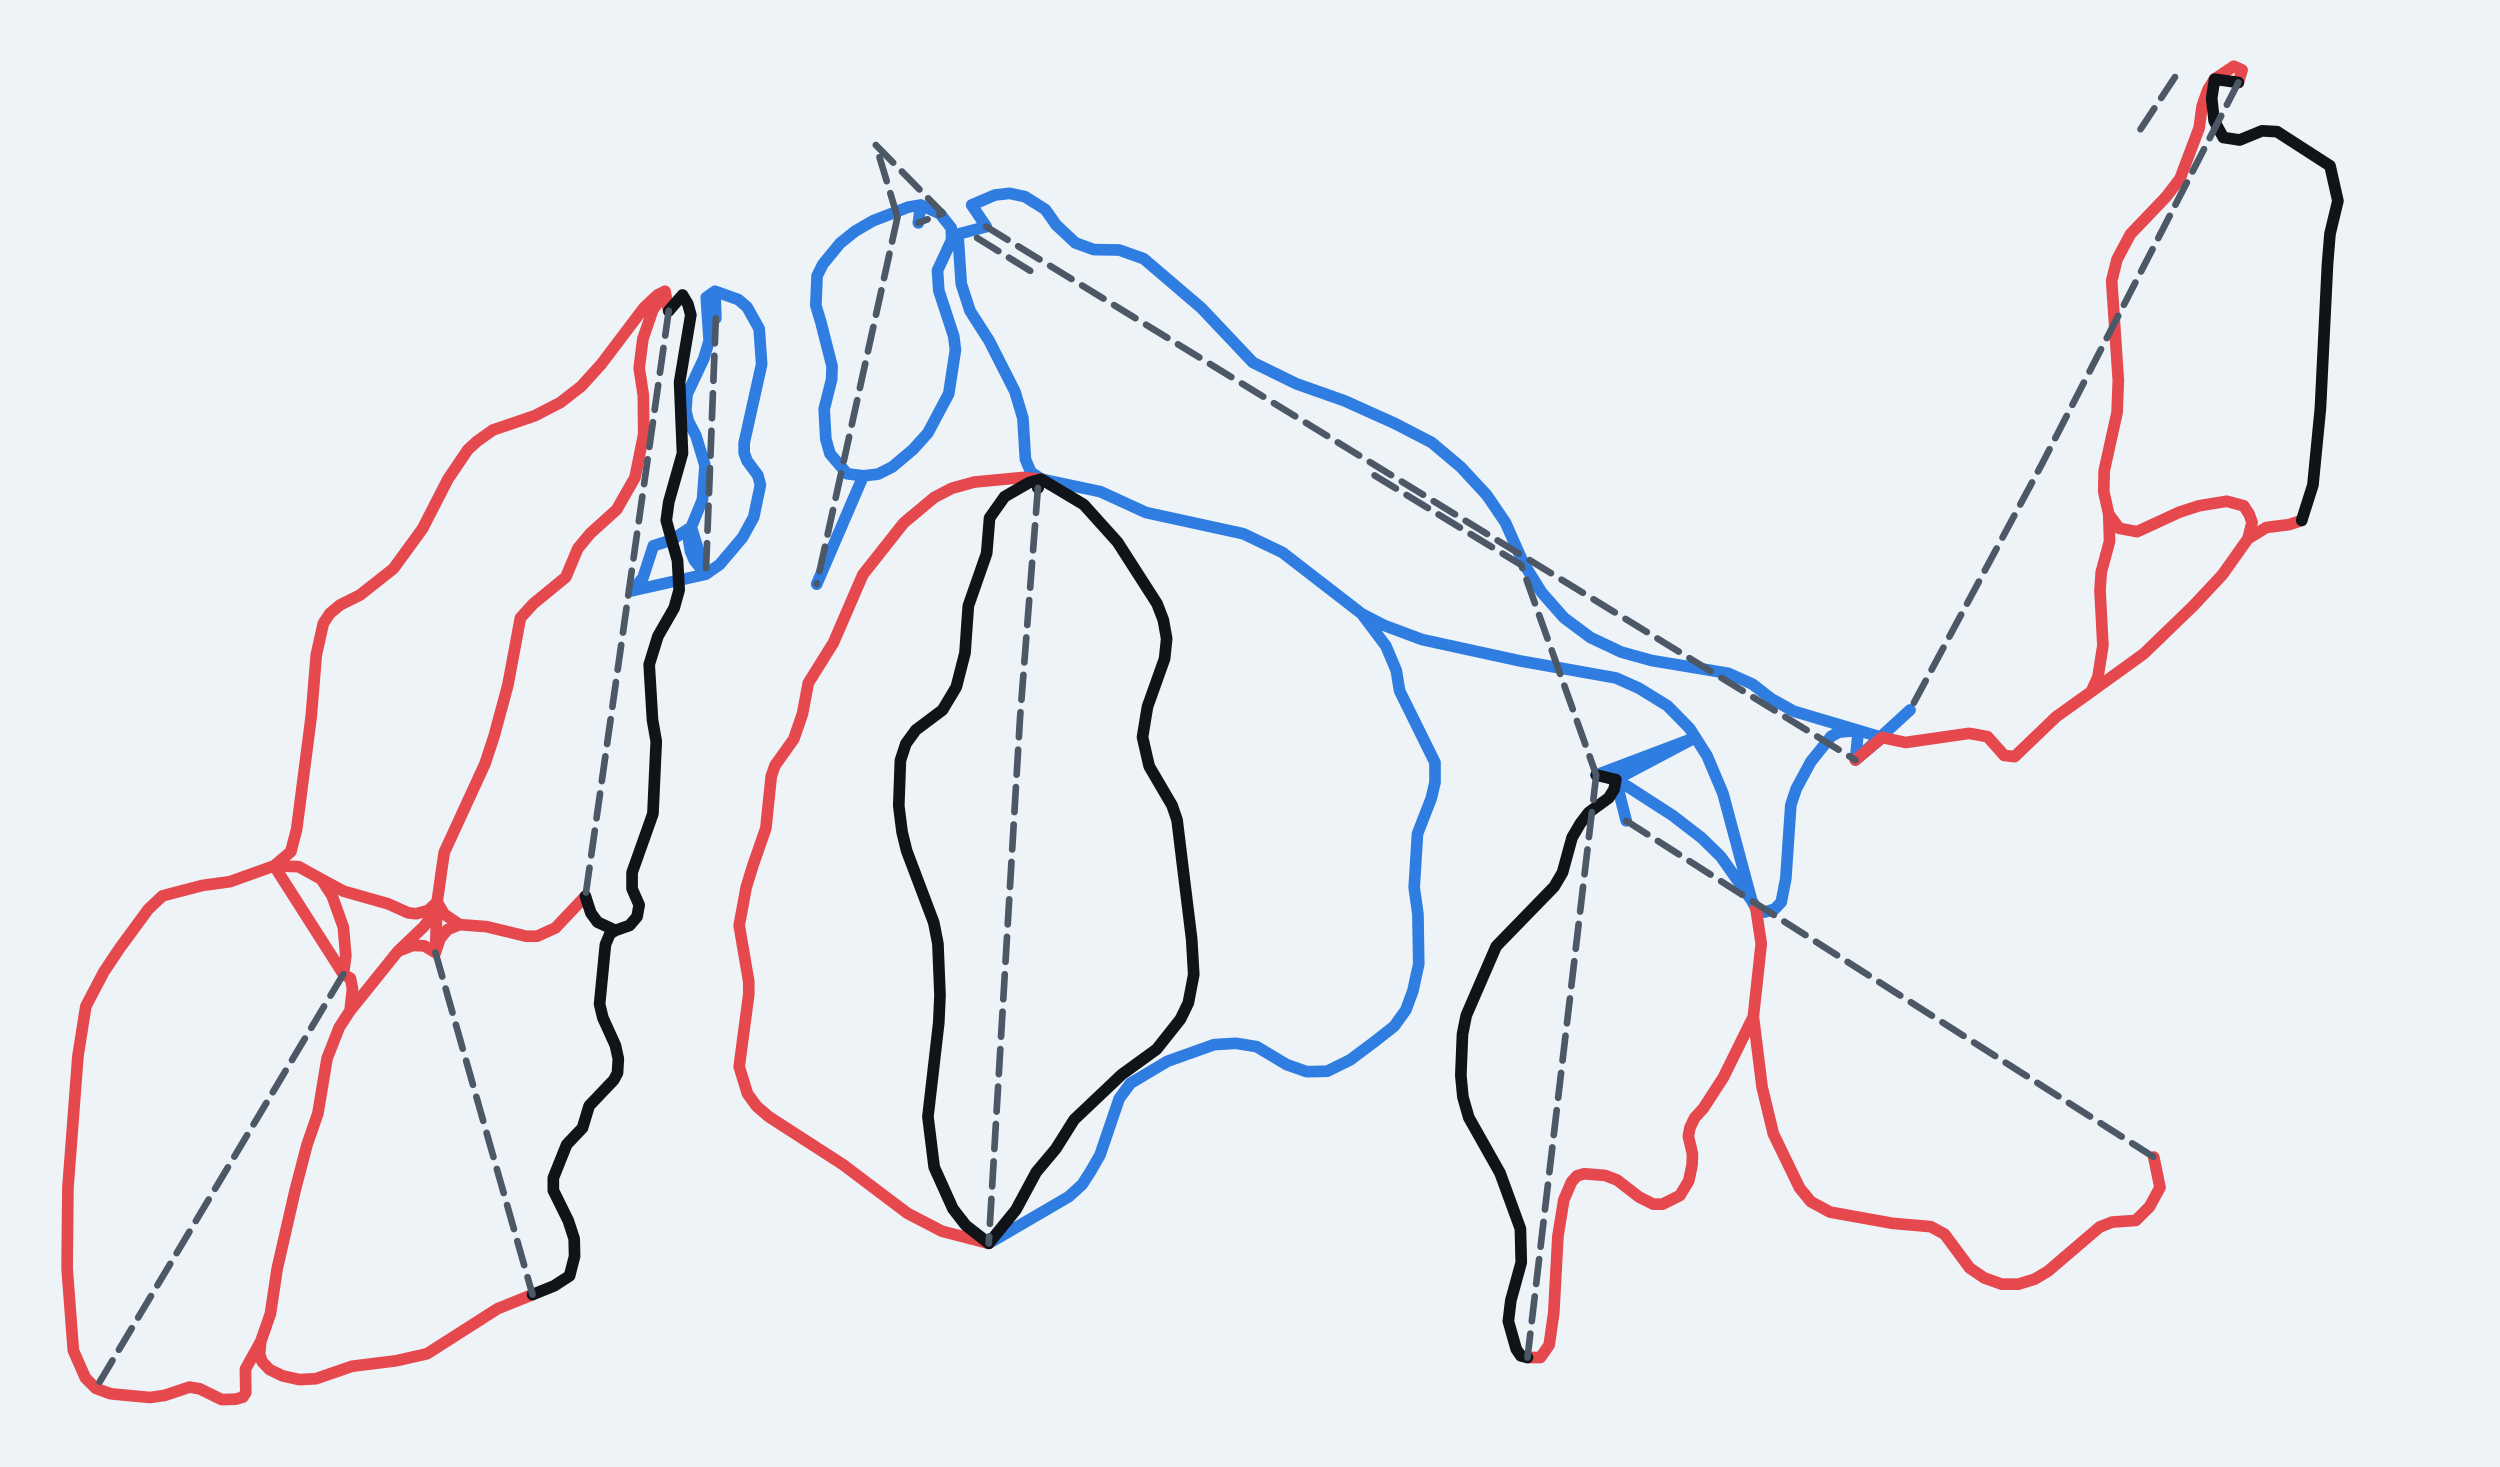
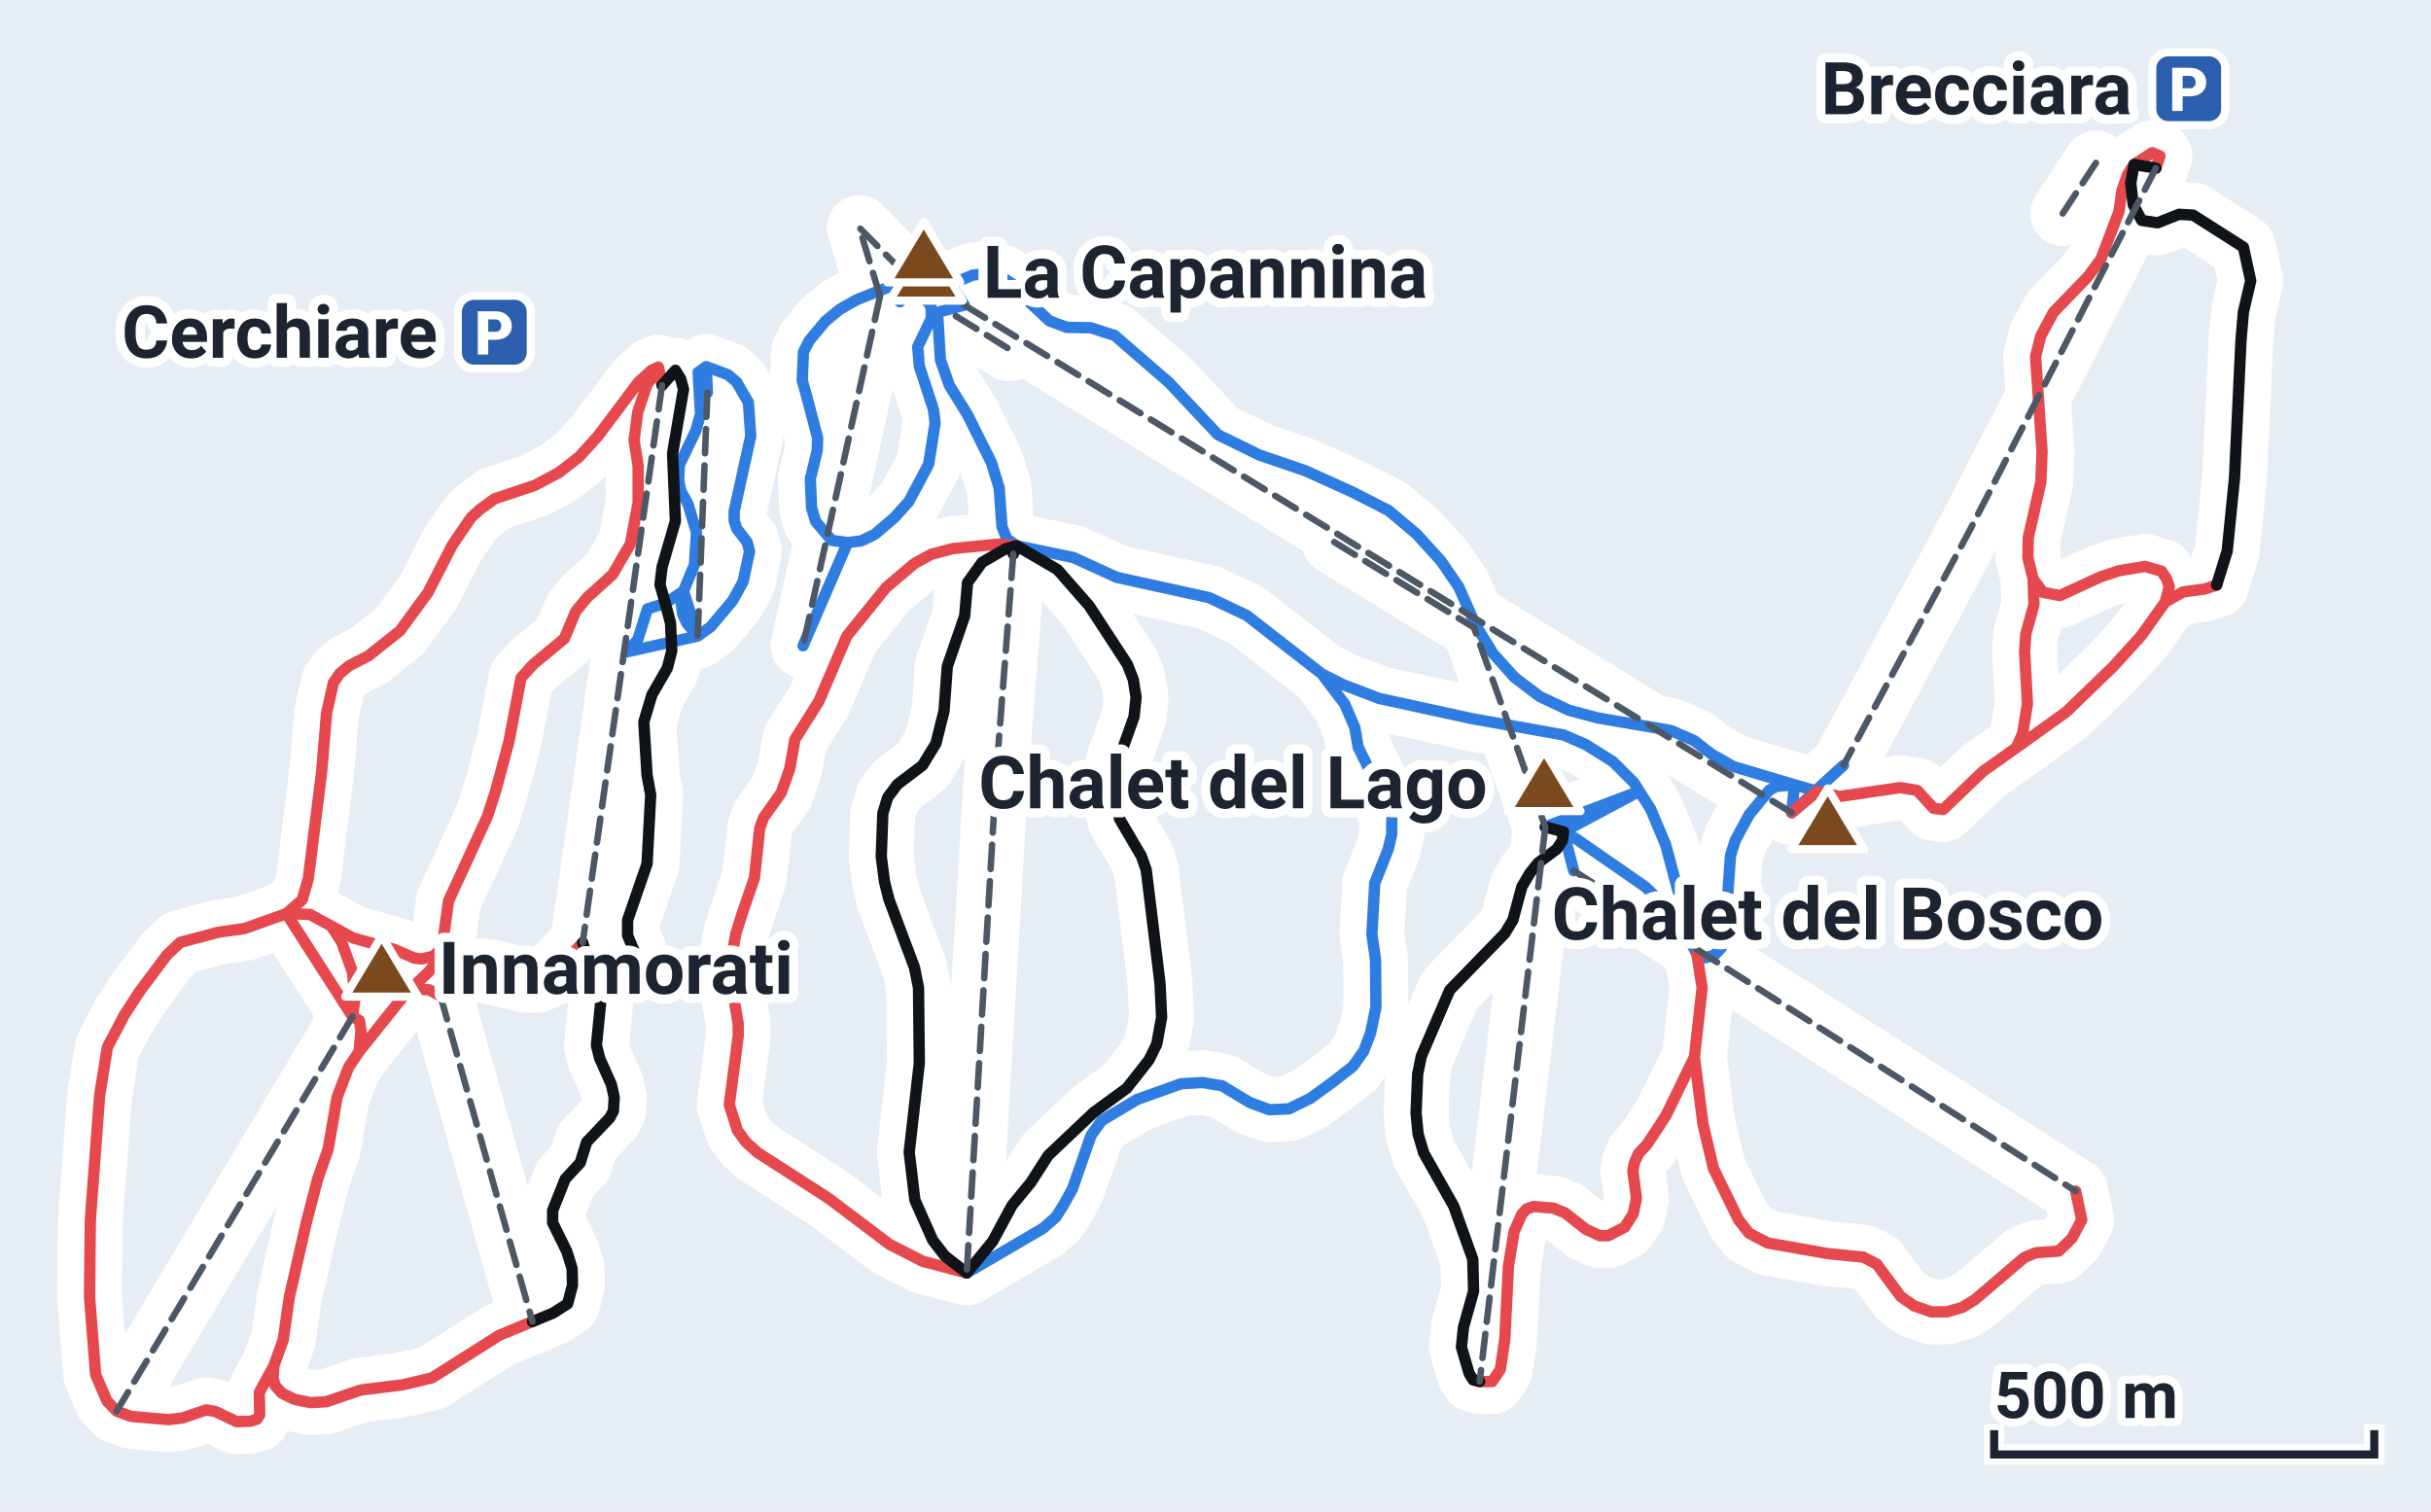
- <svg xmlns="http://www.w3.org/2000/svg" viewBox="0 0 600 352">
-   <rect width="600" height="352" fill="#eef3f8" />
+ <svg xmlns="http://www.w3.org/2000/svg" viewBox="0 0 600 373">
+   <rect width="600" height="373" fill="#e6edf4" />
  <g fill="none" stroke-linecap="round" stroke-linejoin="round">
-     <path d="M445.3 182.4L451.7 177.0L446.0 175.3M446.0 175.3L441.4 175.7L439.5 176.7L434.6 182.8L431.1 189.3L429.8 193.2L428.6 210.8L427.5 216.5L425.9 218.2L423.5 218.9L421.4 217.9M421.4 217.9L420.4 216.1M420.4 216.1L413.5 190.4L409.7 181.4L406.9 177.0M406.9 177.0L405.5 174.8L400.2 169.4L393.4 165.2L387.8 162.7L364.7 158.6L341.3 153.5L332.2 150.1L326.8 147.3M326.8 147.3L307.8 132.6L298.4 128.1L275.0 123.0L264.1 118.0L249.9 115.0M249.9 115.0L247.4 113.3L246.1 110.2L245.5 100.4L243.6 94.0L237.4 81.8L232.8 74.6L230.7 68.1L229.9 56.2L236.7 54.4M420.4 216.1L413.0 205.6L408.4 201.1L401.4 195.7L390.7 188.8L387.8 187.1L383.1 186.0M169.4 137.8L172.7 135.5L178.2 129.0L180.9 124.1L182.5 116.4L181.9 114.1L179.3 110.6L178.6 108.7L178.6 106.3L182.8 87.4L182.2 78.9L179.3 73.7L177.2 71.9L171.6 69.9L171.8 76.4M196.0 140.2L207.2 114.2L210.7 113.8L214.1 112.1L219.1 107.9L222.7 103.9L227.7 94.5L229.3 84.0L228.9 80.7L225.3 69.7L225.0 64.9L228.4 57.6L228.3 54.7L225.6 51.3L221.0 49.2L220.4 53.5M196.0 140.2L207.2 114.2L203.3 113.7L199.2 108.9L198.2 105.4L197.8 98.2L199.6 91.0L199.7 87.9L197.0 77.3M197.0 77.3L195.8 73.3L196.1 66.2L197.5 63.4L201.6 58.4L205.2 55.5L209.5 53.0L218.0 49.7L221.0 49.2L220.4 53.5M169.4 137.8L151.6 141.8L154.3 138.7L156.8 131.0L161.2 129.6M161.2 129.6L165.9 126.5L169.4 137.8M237.3 298.4L256.5 287.2L259.7 284.3L261.7 281.2M261.7 281.2L264.0 277.2L268.6 263.7L271.3 260.0L280.2 254.7L291.4 250.7L296.7 250.4L301.6 251.2L308.8 255.5L313.6 257.2L318.5 257.1L324.0 254.4L329.5 250.3L334.6 246.3L337.4 242.4L339.1 237.8L340.5 231.4L340.3 219.4L339.4 213.0L340.2 200.1L343.5 191.6L344.4 187.8L344.4 183.0L335.9 165.8L335.1 160.9L332.6 155.0L326.8 147.3M445.3 182.4L446.0 175.3L430.5 170.7L425.1 167.7L420.6 164.2L414.8 161.6L396.3 158.5L389.1 156.5L381.7 153.0L375.4 148.3L370.0 142.2L365.6 135.1L361.3 125.4L356.8 118.8L350.6 112.1L343.6 106.2L334.7 101.6L322.7 96.2L311.1 92.1L300.7 87.0L288.3 73.9L274.5 62.1L268.6 60.0L262.5 59.9L258.1 58.3L253.5 54.0L250.9 50.3L246.0 47.2L242.3 46.4L238.8 46.8L233.2 49.2L236.7 54.4M169.4 137.8L166.7 134.6L165.7 132.3L165.2 129.1L165.9 126.5M165.9 126.5L168.6 119.9L169.2 111.7L167.0 104.5L165.2 101.1L164.6 98.5L164.9 94.6L168.9 86.1L170.2 81.8L169.5 71.4L171.6 69.9L171.8 76.4M383.1 186.0L387.8 187.1L390.3 197.0M383.1 186.0L406.9 177.0L387.8 187.1M387.8 187.1L383.1 186.0M458.4 170.4L445.3 182.4M249.9 115.0L249.1 117.1" stroke="#2f7de1" stroke-width="2.8" />
-     <path d="M445.3 182.4L451.7 177.0L457.3 178.2L472.6 176.0L477.0 176.8L481.0 181.3L483.5 181.6L493.5 172.0L501.9 166.0M501.9 166.0L514.5 156.9L526.4 145.4L533.4 137.9L539.5 129.3M539.5 129.3L540.5 125.4L539.8 123.4L538.5 121.4L534.4 120.3L527.7 121.4L523.1 122.9L512.9 127.6L508.6 126.8L506.1 123.4M506.1 123.4L504.9 118.0L505.0 113.0L508.1 99.0L508.4 91.3L506.8 67.4L508.1 62.2L511.3 56.2L519.9 47.2L523.2 42.9L527.8 30.7L528.5 25.5L529.9 21.5L531.5 19.0M531.5 19.0L536.1 15.9L538.1 16.8L537.2 19.8M82.4 233.8L65.8 207.8L69.8 204.4L71.2 199.0L74.7 171.9L75.9 157.2L77.6 149.6L79.2 147.2L81.6 145.2L86.4 142.8L94.4 136.5L101.4 126.9L107.5 115.0L112.3 107.9L114.5 105.9L118.3 103.2L128.3 99.8L134.5 96.6L139.5 92.7L144.3 87.4L154.6 73.8L157.8 70.8L159.6 69.9L160.5 74.6M23.0 333.2L26.5 334.5L36.0 335.4L39.5 334.9L45.5 332.9L47.9 333.3L53.2 335.9L56.6 335.8L58.3 335.3L59.0 334.2L58.9 328.6L62.6 321.9M62.6 321.9L64.9 315.3L66.5 304.6L70.8 285.8L73.7 274.7L76.3 267.2L78.5 254.0L81.4 246.6L84.0 242.6M84.0 242.6L95.5 228.3M95.5 228.3L99.1 226.9L101.8 227.0L104.5 228.6M23.0 333.2L20.5 330.7L17.6 324.1L16.1 304.4L16.3 285.1L18.7 253.5L20.6 241.5L24.9 233.3L28.7 227.6L35.6 218.2L39.0 215.0L48.6 212.5L55.2 211.6L65.8 207.8M65.8 207.8L71.7 208.0L77.1 211.0M77.1 211.0L82.5 213.9L93.1 216.9L98.0 219.1L99.9 219.3L102.8 218.5L104.9 216.5L104.5 228.6M140.5 215.1L133.3 222.7L128.9 224.7L126.3 224.7L116.8 222.4L110.3 221.9M110.3 221.9L106.6 219.4L104.9 216.5M104.9 216.5L106.6 204.6L116.4 183.3L118.6 176.6L121.9 164.4L124.9 148.3L128.0 144.9L135.8 138.5L138.7 131.6L141.7 128.0L148.0 122.3L152.4 114.6L154.5 104.2L154.4 94.9L153.4 88.3L154.3 81.3L156.7 74.3L158.0 72.5L159.7 71.0L160.5 74.6M366.6 325.8L369.7 325.8L371.8 322.8L372.9 315.1L373.9 296.7L375.3 288.0L377.2 283.6L378.5 282.2L380.2 281.7L385.2 282.1L388.1 283.2L393.4 287.3L396.8 289.0L399.0 289.0L403.2 286.9L405.3 283.4L406.1 279.6L406.2 277.0L405.2 272.7L405.6 270.6L406.7 268.3L408.8 266.0L413.6 258.6L420.8 244.0M501.9 166.0L503.5 162.5L504.7 154.9L504.0 141.7L504.3 137.3L506.3 129.9L506.1 123.4M237.3 298.4L226.1 295.5L217.8 291.2L202.3 279.5L184.5 268.0L181.6 265.5L179.4 262.5L177.4 256.0L179.7 238.7L179.7 235.6L177.4 222.1L179.1 212.9L180.7 207.7M180.7 207.7L183.8 198.8L185.1 186.3L186.0 183.7L190.5 177.4L192.6 171.3L194.0 163.9L200.0 154.3L207.1 137.9L216.9 125.5L224.2 119.4L228.4 117.2L233.8 115.7L245.4 114.6L249.9 115.0L249.1 117.1M539.5 129.3L543.9 126.6L549.4 125.9L552.4 124.9M127.8 310.7L119.4 314.1L102.5 324.9L95.0 326.6L84.5 327.9L75.8 330.9L71.8 331.1L67.8 330.2L64.7 328.7L62.9 326.8L62.3 325.0L62.6 321.9M516.9 277.7L518.4 285.0L515.9 289.6L512.6 292.9M512.6 292.9L506.9 293.3L503.9 294.5L491.5 305.1L488.3 307.0L484.4 308.2L480.4 308.2L476.2 306.7L472.7 304.3L466.7 296.2L463.4 294.4L454.2 293.6L439.2 290.9L434.6 288.4L431.9 285.1L425.6 272.1L422.9 260.9L420.8 244.0M420.8 244.0L422.7 226.5L421.4 217.9M84.0 242.6L84.6 237.3L84.1 234.8L82.4 233.8M82.4 233.8L83.0 229.4L82.4 222.5L79.7 215.0L77.1 211.0M95.5 228.3L101.6 222.5M101.6 222.5L103.8 219.7L104.9 216.5L104.5 228.6M104.5 228.6L105.6 225.3L107.4 223.1L110.3 221.9" stroke="#e5484d" stroke-width="2.8" />
-     <path d="M237.3 298.4L231.8 294.1L228.7 290.1L224.2 280.1L222.7 268.0L225.3 245.5L225.6 238.9L225.1 226.5L224.1 221.4L217.6 204.2L216.5 199.7L215.7 193.4L216.1 182.5L217.4 178.5L219.8 175.2L226.2 170.4L229.5 164.9L231.6 156.7L232.4 145.4L236.8 132.8L237.5 124.3L241.1 119.2L247.0 115.8L249.9 115.0L249.1 117.1M127.8 310.7L133.0 308.6L136.7 306.2L137.9 301.5L137.8 297.3L136.4 293.0L132.8 285.7L132.8 282.7L136.0 274.7L139.8 270.7L141.4 265.4L147.3 259.2L148.2 257.5L148.4 254.1L147.7 250.9L144.7 244.3L143.9 241.0L145.3 226.7L146.4 224.1L147.7 223.3M147.7 223.3L151.1 222.1L152.9 220.0L153.4 217.2L151.7 213.3L151.7 209.4L156.7 195.3L157.5 177.9L156.6 172.8L155.8 159.5L157.9 152.7L161.8 145.9L163.0 141.6L162.6 134.5L161.2 129.6M161.2 129.6L159.9 124.9L160.5 120.5L163.8 108.8L163.1 91.7L165.8 75.6L165.1 73.0L163.8 70.8L160.5 74.6M366.6 325.8L365.0 325.4L363.9 323.8L362.0 317.1L362.6 312.1L365.1 303.0L364.9 294.9L360.0 281.5L352.5 268.2L351.1 263.3L350.6 258.1L351.0 248.2L351.9 243.7L359.1 227.1L373.0 212.8L375.0 209.4L377.3 201.0L379.3 197.6L381.3 195.0L386.1 191.5L387.4 189.4L387.8 187.1L383.1 186.0M552.4 124.9L555.1 116.4L556.9 98.0L558.6 63.4L559.2 56.1L561.1 48.2L559.2 39.8L546.5 31.6L542.9 31.4L537.5 33.6L533.6 33.0L531.4 29.0L530.8 23.6L531.5 19.0L537.2 19.8M237.3 298.4L243.8 290.4L248.7 281.3L253.4 275.7L257.8 268.7L269.2 257.9L277.6 251.8L283.3 244.6L285.2 240.7L286.5 233.9L286.0 225.4L283.7 206.7M283.7 206.7L282.5 196.8L281.3 193.3L275.8 183.9L274.2 176.9L275.4 169.6L279.5 158.1L280.0 153.3L279.2 148.8L277.7 144.9L268.2 130.1L260.1 121.1L249.9 115.0L249.1 117.1M140.5 215.1L141.8 219.1L143.4 221.3L147.7 223.3" stroke="#101418" stroke-width="2.8" />
-     <path d="M383.1 186.0L366.6 325.8M329.9 114.1L365.1 135.6L383.1 186.0M522.0 18.5L513.6 31.2M82.4 233.8L23.0 333.2M104.5 228.6L127.8 310.7M160.5 74.6L140.5 215.1M236.7 54.4L445.3 182.4M390.3 197.0L516.9 277.7M537.2 19.8L490.1 111.3L458.4 170.4M249.1 117.1L244.8 172.4L237.3 298.4M171.8 76.4L169.4 137.8M234.5 57.1L247.9 65.4M215.4 52.1L210.2 34.8L226.3 51.2L220.4 53.5M215.4 52.1L196.0 140.2" stroke="#4c5866" stroke-width="1.6" stroke-dasharray="6 3" />
+     <path d="M442.2 200.6L448.5 195.3L442.9 193.7M442.9 193.7L438.4 194.1L436.6 195.1L431.7 201.1L428.3 207.4L427.1 211.2L425.9 228.5L424.8 234.0L423.2 235.7L420.9 236.4L418.8 235.4M418.8 235.4L417.8 233.6M417.8 233.6L411.1 208.5L407.4 199.7L404.6 195.3M404.6 195.3L403.3 193.2L398.1 188.0L391.4 183.8L385.9 181.4L363.4 177.4L340.4 172.4L331.5 169.0L326.2 166.3M326.2 166.3L307.7 151.9L298.4 147.5L275.6 142.5L264.9 137.6L250.9 134.7M250.9 134.7L248.5 133.0L247.3 130.0L246.6 120.4L244.7 114.2L238.7 102.2L234.3 95.1L232.1 88.8L231.4 77.1L238.0 75.3M417.8 233.6L410.6 223.3L406.1 218.9L388.8 206.9L385.9 205.3L381.4 204.1M172.2 157.0L175.4 154.7L180.8 148.3L183.4 143.6L185.0 136.1L184.4 133.8L181.8 130.4L181.2 128.5L181.2 126.2L185.3 107.6L184.7 99.3L181.8 94.3L179.7 92.5L174.3 90.5L174.6 96.9M198.2 159.4L209.2 133.9L212.6 133.5L215.9 131.9L220.8 127.7L224.3 123.8L229.2 114.6L230.8 104.4L230.4 101.1L226.9 90.4L226.5 85.6L229.9 78.5L229.8 75.6L227.2 72.3L222.6 70.3L222.1 74.5M198.2 159.4L209.2 133.9L205.3 133.4L201.3 128.7L200.3 125.3L200.0 118.2L201.7 111.2L201.8 108.1L199.1 97.8M199.1 97.8L198.0 93.9L198.3 86.9L199.7 84.1L203.7 79.3L207.2 76.4L211.4 74.0L219.7 70.7L222.6 70.3L222.1 74.5M172.2 157.0L154.7 160.9L157.4 157.9L159.8 150.3L164.2 148.9M164.2 148.9L168.7 145.9L172.2 157.0M238.6 314.2L257.4 303.2L260.6 300.4L262.5 297.4M262.5 297.4L264.7 293.4L269.3 280.2L271.9 276.6L280.6 271.4L291.5 267.5L296.8 267.2L301.6 268.0L308.6 272.2L313.3 273.9L318.1 273.7L323.4 271.1L328.9 267.1L333.9 263.2L336.6 259.4L338.3 254.9L339.6 248.6L339.5 236.9L338.6 230.6L339.3 218.0L342.6 209.7L343.5 205.9L343.5 201.2L335.2 184.4L334.4 179.6L331.9 173.8L326.2 166.3M442.2 200.6L442.9 193.7L427.8 189.2L422.5 186.2L418.1 182.8L412.4 180.3L394.3 177.2L387.2 175.3L380.0 171.9L373.8 167.2L368.5 161.3L364.2 154.3L360.0 144.8L355.6 138.4L349.6 131.8L342.7 126.0L333.9 121.5L322.2 116.2L310.8 112.3L300.6 107.3L288.5 94.4L275.1 82.8L269.2 80.9L263.3 80.8L259.0 79.2L254.4 74.9L251.9 71.4L247.1 68.3L243.5 67.5L240.1 67.9L234.6 70.2L238.0 75.3M172.2 157.0L169.5 153.8L168.5 151.6L168.1 148.4L168.7 145.9M168.7 145.9L171.4 139.4L171.9 131.4L169.8 124.4L168.0 121.1L167.5 118.5L167.7 114.7L171.7 106.4L172.9 102.2L172.3 91.9L174.3 90.5L174.6 96.9M381.4 204.1L385.9 205.3L388.4 214.9M381.4 204.1L404.6 195.3L385.9 205.3M385.9 205.3L381.4 204.1M455.0 188.9L442.2 200.6M250.9 134.7L250.1 136.7M442.2 200.6L448.5 195.3L454.0 196.6L469.0 194.4L473.2 195.1L477.2 199.5L479.6 199.8L489.4 190.4L497.6 184.6M497.6 184.6L510.0 175.7L521.6 164.5L528.4 157.0L534.4 148.6M534.4 148.6L535.4 144.8L534.7 142.8L533.5 141.0L529.4 139.8L522.9 140.9L518.4 142.4L508.4 147.0L504.2 146.2L501.8 142.9M501.8 142.9L500.5 137.6L500.6 132.7L503.7 119.0L504.0 111.5L502.4 88.0L503.7 82.9L506.8 77.1L515.3 68.3L518.5 64.0L523.0 52.2L523.7 47.1L525.1 43.1L526.7 40.6M526.7 40.6L531.2 37.7L533.1 38.5L532.1 41.5M87.0 250.9L70.7 225.5L74.6 222.1L76.1 216.8L79.4 190.4L80.6 176.0L82.3 168.5L83.9 166.2L86.2 164.3L90.9 161.9L98.7 155.7L105.6 146.3L111.6 134.6L116.3 127.7L118.5 125.7L122.1 123.1L132.0 119.8L138.0 116.6L142.9 112.8L147.6 107.6L157.6 94.3L160.8 91.4L162.5 90.6L163.4 95.1M28.8 348.3L32.3 349.6L41.6 350.4L45.0 350.0L50.9 348.0L53.2 348.4L58.4 350.9L61.8 350.8L63.4 350.3L64.1 349.2L64.0 343.7L67.6 337.1M67.6 337.1L69.9 330.7L71.4 320.2L75.6 301.8L78.4 291.0L81.0 283.6L83.2 270.8L86.0 263.5L88.6 259.6M88.6 259.6L99.8 245.6M99.8 245.6L103.4 244.2L105.9 244.3L108.7 245.8M28.8 348.3L26.4 345.8L23.6 339.3L22.1 320.1L22.3 301.1L24.6 270.3L26.5 258.5L30.7 250.5L34.4 244.8L41.2 235.7L44.5 232.6L53.9 230.1L60.3 229.2L70.7 225.5M70.7 225.5L76.5 225.7L81.8 228.6M81.8 228.6L87.1 231.5L97.5 234.4L102.3 236.5L104.1 236.7L107.0 236.0L109.1 234.0L108.7 245.8M143.8 232.7L136.8 240.1L132.5 242.0L130.0 242.0L120.7 239.8L114.3 239.3M114.3 239.3L110.7 236.9L109.1 234.0M109.1 234.0L110.7 222.4L120.3 201.5L122.4 195.0L125.6 183.1L128.6 167.3L131.7 163.9L139.3 157.6L142.1 150.9L145.0 147.4L151.2 141.8L155.6 134.2L157.5 124.1L157.5 115.0L156.5 108.6L157.4 101.7L159.7 94.9L161.0 93.1L162.6 91.6L163.4 95.1M365.2 341.0L368.3 341.0L370.3 338.0L371.4 330.6L372.3 312.5L373.7 304.0L375.6 299.7L376.8 298.4L378.5 297.8L383.4 298.2L386.3 299.4L391.4 303.4L394.8 305.0L396.9 305.0L401.0 302.9L403.1 299.6L403.9 295.8L403.0 289.0L403.4 287.0L404.4 284.7L406.5 282.5L411.2 275.3L418.2 260.9M497.6 184.6L499.2 181.1L500.4 173.7L499.7 160.8L500.0 156.5L502.0 149.2L501.8 142.9M238.6 314.2L227.7 311.3L219.5 307.1L204.4 295.7L187.0 284.5L184.1 281.9L182.0 279.0L180.0 272.7L182.2 255.7L182.2 252.7L180.0 239.5L181.6 230.5L183.2 225.4M183.2 225.4L186.2 216.7L187.5 204.5L188.4 201.9L192.8 195.7L194.9 189.8L196.2 182.5L202.1 173.1L209.0 157.0L218.7 145.0L225.8 139.0L229.9 136.8L235.2 135.4L246.5 134.3L250.9 134.7L250.1 136.7M534.4 148.6L538.8 146.1L544.1 145.4L547.1 144.4M131.4 326.2L123.2 329.6L106.6 340.1L99.4 341.8L89.0 343.1L80.5 346.0L76.6 346.2L72.7 345.4L69.6 343.9L67.9 342.0L67.4 340.2L67.6 337.1M512.3 294.0L513.8 301.1L511.4 305.6L508.1 308.8M508.1 308.8L502.5 309.2L499.6 310.4L487.4 320.8L484.3 322.7L480.5 323.8L476.6 323.8L472.4 322.3L469.1 320.0L463.2 312.0L459.9 310.3L451.0 309.4L436.3 306.8L431.7 304.4L429.1 301.1L422.9 288.4L420.3 277.4L418.2 260.9M418.2 260.9L420.1 243.8L418.8 235.4M88.6 259.6L89.1 254.4L88.7 251.9L87.0 250.9M87.0 250.9L87.6 246.6L87.0 239.9L84.3 232.5L81.8 228.6M99.8 245.6L105.8 239.9M105.8 239.9L108.0 237.1L109.1 234.0L108.7 245.8M108.7 245.8L109.7 242.6L111.5 240.5L114.3 239.3M238.6 314.2L233.2 310.0L230.2 306.1L225.8 296.2L224.4 284.4L226.9 262.4L226.7 243.8L225.7 238.8L219.4 222.0L218.3 217.6L217.5 211.4L217.9 200.7L219.1 196.8L221.5 193.6L227.7 188.9L231.0 183.5L233.0 175.5L233.8 164.5L238.1 152.0L238.8 143.8L242.4 138.8L248.1 135.5L250.9 134.7L250.1 136.7M131.4 326.2L136.5 324.1L140.1 321.8L141.3 317.2L141.2 313.1L139.9 308.9L136.4 301.8L136.4 298.8L139.5 291.0L143.2 287.0L144.8 281.9L150.5 275.9L151.4 274.2L151.6 270.9L150.9 267.7L148.0 261.2L147.2 258.0L148.6 244.0L149.6 241.5L150.9 240.7M150.9 240.7L154.3 239.5L156.0 237.5L156.5 234.7L154.9 230.9L154.9 227.1L159.7 213.2L160.6 196.2L159.7 191.3L158.9 178.2L160.9 171.5L164.7 164.9L165.8 160.7L165.5 153.8L164.2 148.9M164.2 148.9L162.9 144.3L163.4 140.0L166.7 128.6L166.0 111.9L168.7 96.1L168.0 93.5L166.7 91.4L163.4 95.1M365.2 341.0L363.6 340.6L362.6 339.0L360.7 332.5L361.2 327.6L363.7 318.7L363.5 310.8L358.8 297.7L351.4 284.6L350.0 279.9L349.5 274.7L349.9 265.1L350.8 260.7L357.8 244.4L371.4 230.4L373.4 227.1L375.6 218.9L377.6 215.5L379.6 213.0L384.2 209.6L385.6 207.5L385.9 205.3L381.4 204.1M547.1 144.4L549.7 136.0L551.5 118.0L553.1 84.1L553.7 77.0L555.5 69.3L553.7 61.0L541.3 53.1L537.8 52.9L532.5 55.0L528.6 54.4L526.5 50.5L525.9 45.2L526.7 40.6L532.1 41.5M238.6 314.2L245.0 306.4L249.8 297.5L254.4 291.9L258.7 285.2L269.9 274.6L278.1 268.6L283.6 261.6L285.5 257.7L286.7 251.1L286.3 242.7L284.1 224.5M284.1 224.5L282.9 214.7L281.7 211.3L276.3 202.1L274.8 195.3L275.9 188.1L279.9 176.9L280.4 172.1L279.7 167.7L278.2 163.9L268.8 149.5L261.0 140.6L250.9 134.7L250.1 136.7M143.8 232.7L145.1 236.5L146.7 238.8L150.9 240.7M381.4 204.1L365.2 341.0M329.3 133.8L363.8 154.9L381.4 204.1M517.3 40.2L509.1 52.7M87.0 250.9L28.8 348.3M108.7 245.8L131.4 326.2M163.4 95.1L143.8 232.7M238.0 75.3L442.2 200.6M388.4 214.9L512.3 294.0M532.1 41.5L486.1 131.0L455.0 188.9M250.1 136.7L245.9 190.8L238.6 314.2M174.6 96.9L172.2 157.0M235.9 78.0L249.0 86.1M217.2 73.1L212.1 56.2L227.9 72.2L222.1 74.5M217.2 73.1L198.2 159.4" stroke="#ffffff" stroke-width="16" />
+     <path d="M442.2 200.6L448.5 195.3L442.9 193.7M442.9 193.7L438.4 194.1L436.6 195.1L431.7 201.1L428.3 207.4L427.1 211.2L425.9 228.5L424.8 234.0L423.2 235.7L420.9 236.4L418.8 235.4M418.8 235.4L417.8 233.6M417.8 233.6L411.1 208.5L407.4 199.7L404.6 195.3M404.6 195.3L403.3 193.2L398.1 188.0L391.4 183.8L385.9 181.4L363.4 177.4L340.4 172.4L331.5 169.0L326.2 166.3M326.2 166.3L307.7 151.9L298.4 147.5L275.6 142.5L264.9 137.6L250.9 134.7M250.9 134.7L248.5 133.0L247.3 130.0L246.6 120.4L244.7 114.2L238.7 102.2L234.3 95.1L232.1 88.8L231.4 77.1L238.0 75.3M417.8 233.6L410.6 223.3L406.1 218.9L388.8 206.9L385.9 205.3L381.4 204.1M172.2 157.0L175.4 154.7L180.8 148.3L183.4 143.6L185.0 136.1L184.4 133.8L181.8 130.4L181.2 128.5L181.2 126.2L185.3 107.6L184.7 99.3L181.8 94.3L179.7 92.5L174.3 90.5L174.6 96.9M198.2 159.4L209.2 133.9L212.6 133.5L215.9 131.9L220.8 127.7L224.3 123.8L229.2 114.6L230.8 104.4L230.4 101.1L226.9 90.4L226.5 85.6L229.9 78.5L229.8 75.6L227.2 72.3L222.6 70.3L222.1 74.5M198.2 159.4L209.2 133.9L205.3 133.4L201.3 128.7L200.3 125.3L200.0 118.2L201.7 111.2L201.8 108.1L199.1 97.8M199.1 97.8L198.0 93.9L198.3 86.9L199.7 84.1L203.7 79.3L207.2 76.4L211.4 74.0L219.7 70.7L222.6 70.3L222.1 74.5M172.2 157.0L154.7 160.9L157.4 157.9L159.8 150.3L164.2 148.9M164.2 148.9L168.7 145.9L172.2 157.0M238.6 314.2L257.4 303.2L260.6 300.4L262.5 297.4M262.5 297.4L264.7 293.4L269.3 280.2L271.9 276.6L280.6 271.4L291.5 267.5L296.8 267.2L301.6 268.0L308.6 272.2L313.3 273.9L318.1 273.7L323.4 271.1L328.9 267.1L333.9 263.2L336.6 259.4L338.3 254.9L339.6 248.6L339.5 236.9L338.6 230.6L339.3 218.0L342.6 209.7L343.5 205.9L343.5 201.2L335.2 184.4L334.4 179.6L331.9 173.8L326.2 166.3M442.2 200.6L442.9 193.7L427.8 189.2L422.5 186.2L418.1 182.8L412.4 180.3L394.3 177.2L387.2 175.3L380.0 171.9L373.8 167.2L368.5 161.3L364.2 154.3L360.0 144.8L355.6 138.4L349.6 131.8L342.7 126.0L333.9 121.5L322.2 116.2L310.8 112.3L300.6 107.3L288.5 94.4L275.1 82.8L269.2 80.9L263.3 80.8L259.0 79.2L254.4 74.9L251.9 71.4L247.1 68.3L243.5 67.5L240.1 67.9L234.6 70.2L238.0 75.3M172.2 157.0L169.5 153.8L168.5 151.6L168.1 148.4L168.7 145.9M168.7 145.9L171.4 139.4L171.9 131.4L169.8 124.4L168.0 121.1L167.5 118.5L167.7 114.7L171.7 106.4L172.9 102.2L172.3 91.9L174.3 90.5L174.6 96.9M381.4 204.1L385.9 205.3L388.4 214.9M381.4 204.1L404.6 195.3L385.9 205.3M385.9 205.3L381.4 204.1M455.0 188.9L442.2 200.6M250.9 134.7L250.1 136.7" stroke="#2f7de1" stroke-width="2.8" />
+     <path d="M442.2 200.6L448.5 195.3L454.0 196.6L469.0 194.4L473.2 195.1L477.2 199.5L479.6 199.8L489.4 190.4L497.6 184.6M497.6 184.6L510.0 175.7L521.6 164.5L528.4 157.0L534.4 148.6M534.4 148.6L535.4 144.8L534.7 142.8L533.5 141.0L529.4 139.8L522.9 140.9L518.4 142.4L508.4 147.0L504.2 146.2L501.8 142.9M501.8 142.9L500.5 137.6L500.6 132.7L503.7 119.0L504.0 111.5L502.4 88.0L503.7 82.9L506.8 77.1L515.3 68.3L518.5 64.0L523.0 52.2L523.7 47.1L525.1 43.1L526.7 40.6M526.7 40.6L531.2 37.7L533.1 38.5L532.1 41.5M87.0 250.9L70.7 225.5L74.6 222.1L76.1 216.8L79.4 190.4L80.6 176.0L82.3 168.5L83.9 166.2L86.2 164.3L90.9 161.9L98.7 155.7L105.6 146.3L111.6 134.6L116.3 127.7L118.5 125.7L122.1 123.1L132.0 119.8L138.0 116.6L142.9 112.8L147.6 107.6L157.6 94.3L160.8 91.4L162.5 90.6L163.4 95.1M28.8 348.3L32.3 349.6L41.6 350.4L45.0 350.0L50.9 348.0L53.2 348.4L58.4 350.9L61.8 350.8L63.4 350.3L64.1 349.2L64.0 343.7L67.6 337.1M67.6 337.1L69.9 330.7L71.4 320.2L75.6 301.8L78.4 291.0L81.0 283.6L83.2 270.8L86.0 263.5L88.6 259.6M88.6 259.6L99.8 245.6M99.8 245.6L103.4 244.2L105.9 244.3L108.7 245.8M28.8 348.3L26.4 345.8L23.6 339.3L22.1 320.1L22.3 301.1L24.6 270.3L26.5 258.5L30.7 250.5L34.4 244.8L41.2 235.7L44.5 232.6L53.9 230.1L60.3 229.2L70.7 225.5M70.7 225.5L76.5 225.7L81.8 228.6M81.8 228.6L87.1 231.5L97.5 234.4L102.3 236.5L104.1 236.7L107.0 236.0L109.1 234.0L108.7 245.8M143.8 232.7L136.8 240.1L132.5 242.0L130.0 242.0L120.7 239.8L114.3 239.3M114.3 239.3L110.7 236.9L109.1 234.0M109.1 234.0L110.7 222.4L120.3 201.5L122.4 195.0L125.6 183.1L128.6 167.3L131.7 163.9L139.3 157.6L142.1 150.9L145.0 147.4L151.2 141.8L155.6 134.2L157.5 124.1L157.5 115.0L156.5 108.6L157.4 101.7L159.7 94.9L161.0 93.1L162.6 91.6L163.4 95.1M365.2 341.0L368.3 341.0L370.3 338.0L371.4 330.6L372.3 312.5L373.7 304.0L375.6 299.7L376.8 298.4L378.5 297.8L383.4 298.2L386.3 299.4L391.4 303.4L394.8 305.0L396.9 305.0L401.0 302.9L403.1 299.6L403.9 295.8L403.0 289.0L403.4 287.0L404.4 284.7L406.5 282.5L411.2 275.3L418.2 260.9M497.6 184.6L499.2 181.1L500.4 173.7L499.7 160.8L500.0 156.5L502.0 149.2L501.8 142.9M238.6 314.2L227.7 311.3L219.5 307.1L204.4 295.7L187.0 284.5L184.1 281.9L182.0 279.0L180.0 272.7L182.2 255.7L182.2 252.7L180.0 239.5L181.6 230.5L183.2 225.4M183.2 225.4L186.2 216.7L187.5 204.5L188.4 201.9L192.8 195.7L194.9 189.8L196.2 182.5L202.1 173.1L209.0 157.0L218.7 145.0L225.8 139.0L229.9 136.8L235.2 135.4L246.5 134.3L250.9 134.7L250.1 136.7M534.4 148.6L538.8 146.1L544.1 145.4L547.1 144.4M131.4 326.2L123.2 329.6L106.6 340.1L99.4 341.8L89.0 343.1L80.5 346.0L76.6 346.2L72.7 345.4L69.6 343.9L67.9 342.0L67.4 340.2L67.6 337.1M512.3 294.0L513.8 301.1L511.4 305.6L508.1 308.8M508.1 308.8L502.5 309.2L499.6 310.4L487.4 320.8L484.3 322.7L480.5 323.8L476.6 323.8L472.4 322.3L469.1 320.0L463.2 312.0L459.9 310.3L451.0 309.4L436.3 306.8L431.7 304.4L429.1 301.1L422.9 288.4L420.3 277.4L418.2 260.9M418.2 260.9L420.1 243.8L418.8 235.4M88.6 259.6L89.1 254.4L88.7 251.9L87.0 250.9M87.0 250.9L87.6 246.6L87.0 239.9L84.3 232.5L81.8 228.6M99.8 245.6L105.8 239.9M105.8 239.9L108.0 237.1L109.1 234.0L108.7 245.8M108.7 245.8L109.7 242.6L111.5 240.5L114.3 239.3" stroke="#e5484d" stroke-width="2.8" />
+     <path d="M238.6 314.2L233.2 310.0L230.2 306.1L225.8 296.2L224.4 284.4L226.9 262.4L226.7 243.8L225.7 238.8L219.4 222.0L218.3 217.6L217.5 211.4L217.9 200.7L219.1 196.8L221.5 193.6L227.7 188.9L231.0 183.5L233.0 175.5L233.8 164.5L238.1 152.0L238.8 143.8L242.4 138.8L248.1 135.5L250.9 134.7L250.1 136.7M131.4 326.2L136.5 324.1L140.1 321.8L141.3 317.2L141.2 313.1L139.9 308.9L136.4 301.8L136.4 298.8L139.5 291.0L143.2 287.0L144.8 281.9L150.5 275.9L151.4 274.2L151.6 270.9L150.9 267.7L148.0 261.2L147.2 258.0L148.6 244.0L149.6 241.5L150.9 240.7M150.9 240.7L154.3 239.5L156.0 237.5L156.5 234.7L154.9 230.9L154.9 227.1L159.7 213.2L160.6 196.2L159.7 191.3L158.9 178.2L160.9 171.5L164.7 164.9L165.8 160.7L165.5 153.8L164.2 148.9M164.2 148.9L162.9 144.3L163.4 140.0L166.7 128.6L166.0 111.9L168.7 96.1L168.0 93.5L166.7 91.4L163.4 95.1M365.2 341.0L363.6 340.6L362.6 339.0L360.7 332.5L361.2 327.6L363.7 318.7L363.5 310.8L358.8 297.7L351.4 284.6L350.0 279.9L349.5 274.7L349.9 265.1L350.8 260.7L357.8 244.4L371.4 230.4L373.4 227.1L375.6 218.9L377.6 215.5L379.6 213.0L384.2 209.6L385.6 207.5L385.9 205.3L381.4 204.1M547.1 144.4L549.7 136.0L551.5 118.0L553.1 84.1L553.7 77.0L555.5 69.3L553.7 61.0L541.3 53.1L537.8 52.9L532.5 55.0L528.6 54.4L526.5 50.5L525.9 45.2L526.7 40.6L532.1 41.5M238.6 314.2L245.0 306.4L249.8 297.5L254.4 291.9L258.7 285.2L269.9 274.6L278.1 268.6L283.6 261.6L285.5 257.7L286.7 251.1L286.3 242.7L284.1 224.5M284.1 224.5L282.9 214.7L281.7 211.3L276.3 202.1L274.8 195.3L275.9 188.1L279.9 176.9L280.4 172.1L279.7 167.7L278.2 163.9L268.8 149.5L261.0 140.6L250.9 134.7L250.1 136.7M143.8 232.7L145.1 236.5L146.7 238.8L150.9 240.7" stroke="#101418" stroke-width="2.8" />
+     <path d="M381.4 204.1L365.2 341.0M329.3 133.8L363.8 154.9L381.4 204.1M517.3 40.2L509.1 52.7M87.0 250.9L28.8 348.3M108.7 245.8L131.4 326.2M163.4 95.1L143.8 232.7M238.0 75.3L442.2 200.6M388.4 214.9L512.3 294.0M532.1 41.5L486.1 131.0L455.0 188.9M250.1 136.7L245.9 190.8L238.6 314.2M174.6 96.9L172.2 157.0M235.9 78.0L249.0 86.1M217.2 73.1L212.1 56.2L227.9 72.2L222.1 74.5M217.2 73.1L198.2 159.4" stroke="#4c5866" stroke-width="1.6" stroke-dasharray="6 3" />
+   </g>
+   <g font-family="system-ui,-apple-system,Segoe UI,Roboto,sans-serif">
+     <rect x="531.2" y="12.9" width="18" height="18" rx="4" fill="#2b5fae" stroke="#ffffff" stroke-width="2" />
+     <text x="540.2" y="27.4" text-anchor="middle" font-size="15" font-weight="800" fill="#fff">P</text>
+     <text x="526.2" y="28.2" text-anchor="end" font-size="18" font-weight="600" fill="#1b2430" stroke="#ffffff" stroke-width="4.5" stroke-linejoin="round" paint-order="stroke">Brecciara</text>
+     <rect x="113.0" y="73.0" width="18" height="18" rx="4" fill="#2b5fae" stroke="#ffffff" stroke-width="2" />
+     <text x="122.0" y="87.5" text-anchor="middle" font-size="15" font-weight="800" fill="#fff">P</text>
+     <text x="108.0" y="88.3" text-anchor="end" font-size="18" font-weight="600" fill="#1b2430" stroke="#ffffff" stroke-width="4.5" stroke-linejoin="round" paint-order="stroke">Cerchiare</text>
+     <path d="M85.2 246.0L94.2 231.0L103.2 246.0Z" fill="#7a4a1e" stroke="#ffffff" stroke-width="2" stroke-linejoin="round" />
+     <text x="108.2" y="245.3" text-anchor="start" font-size="18" font-weight="600" fill="#1b2430" stroke="#ffffff" stroke-width="4.5" stroke-linejoin="round" paint-order="stroke">Innamorati</text>
+     <path d="M442.1 209.6L451.1 194.6L460.1 209.6Z" fill="#7a4a1e" stroke="#ffffff" stroke-width="2" stroke-linejoin="round" />
+     <text x="451.1" y="231.9" text-anchor="middle" font-size="18" font-weight="600" fill="#1b2430" stroke="#ffffff" stroke-width="4.5" stroke-linejoin="round" paint-order="stroke">Chalet del Bosco</text>
+     <path d="M219.6 74.2L228.6 59.2L237.6 74.2Z" fill="#7a4a1e" stroke="#ffffff" stroke-width="2" stroke-linejoin="round" />
+     <text x="242.6" y="73.5" text-anchor="start" font-size="18" font-weight="600" fill="#1b2430" stroke="#ffffff" stroke-width="4.5" stroke-linejoin="round" paint-order="stroke">La Capannina</text>
+     <path d="M372.1 200.2L381.1 185.2L390.1 200.2Z" fill="#7a4a1e" stroke="#ffffff" stroke-width="2" stroke-linejoin="round" />
+     <text x="367.1" y="199.5" text-anchor="end" font-size="18" font-weight="600" fill="#1b2430" stroke="#ffffff" stroke-width="4.5" stroke-linejoin="round" paint-order="stroke">Chalet del Lago</text>
+     <path d="M219.0 69.7L228.0 54.7L237.0 69.7Z" fill="#7a4a1e" stroke="#ffffff" stroke-width="2" stroke-linejoin="round" />
+     <g stroke-linecap="square">
+       <path d="M492.183 354V359H586.0V354" fill="none" stroke="#ffffff" stroke-width="5" />
+       <path d="M492.183 354V359H586.0V354" fill="none" stroke="#1b2430" stroke-width="2" />
+     </g>
+     <text x="492.2" y="350.0" text-anchor="start" font-size="16" font-weight="600" fill="#1b2430" stroke="#ffffff" stroke-width="4" stroke-linejoin="round" paint-order="stroke">500 m</text>
  </g>
</svg>
